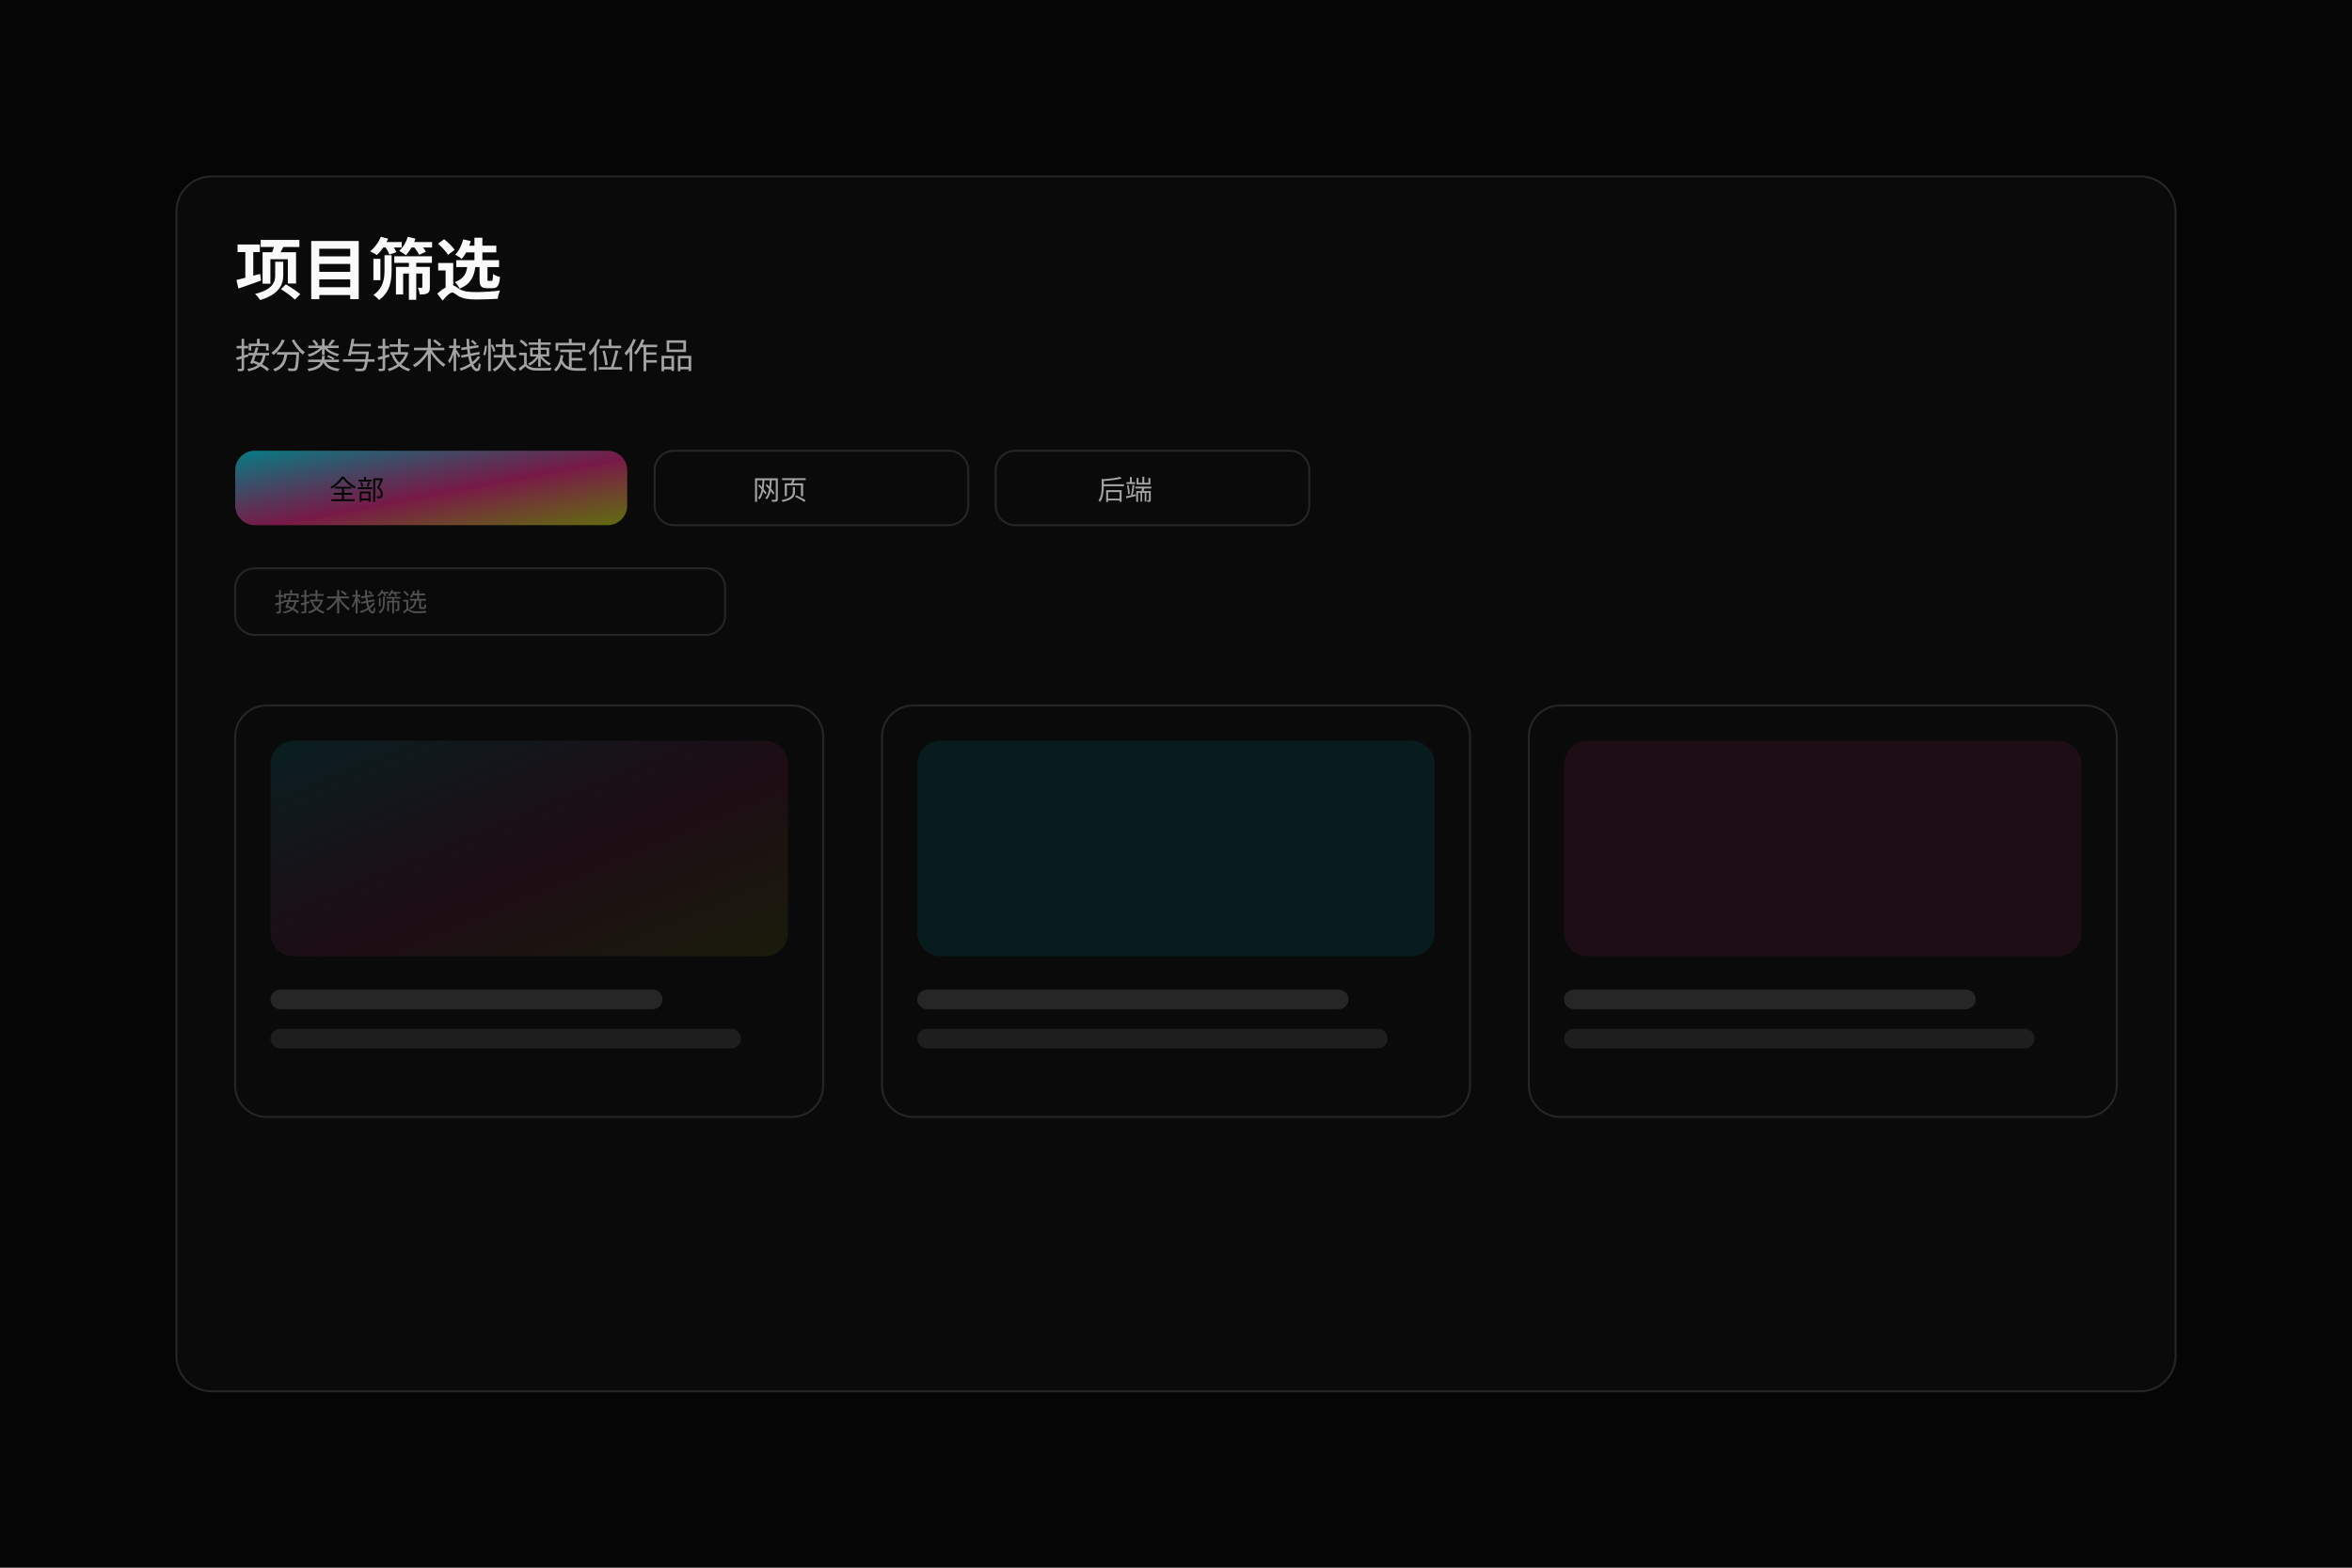
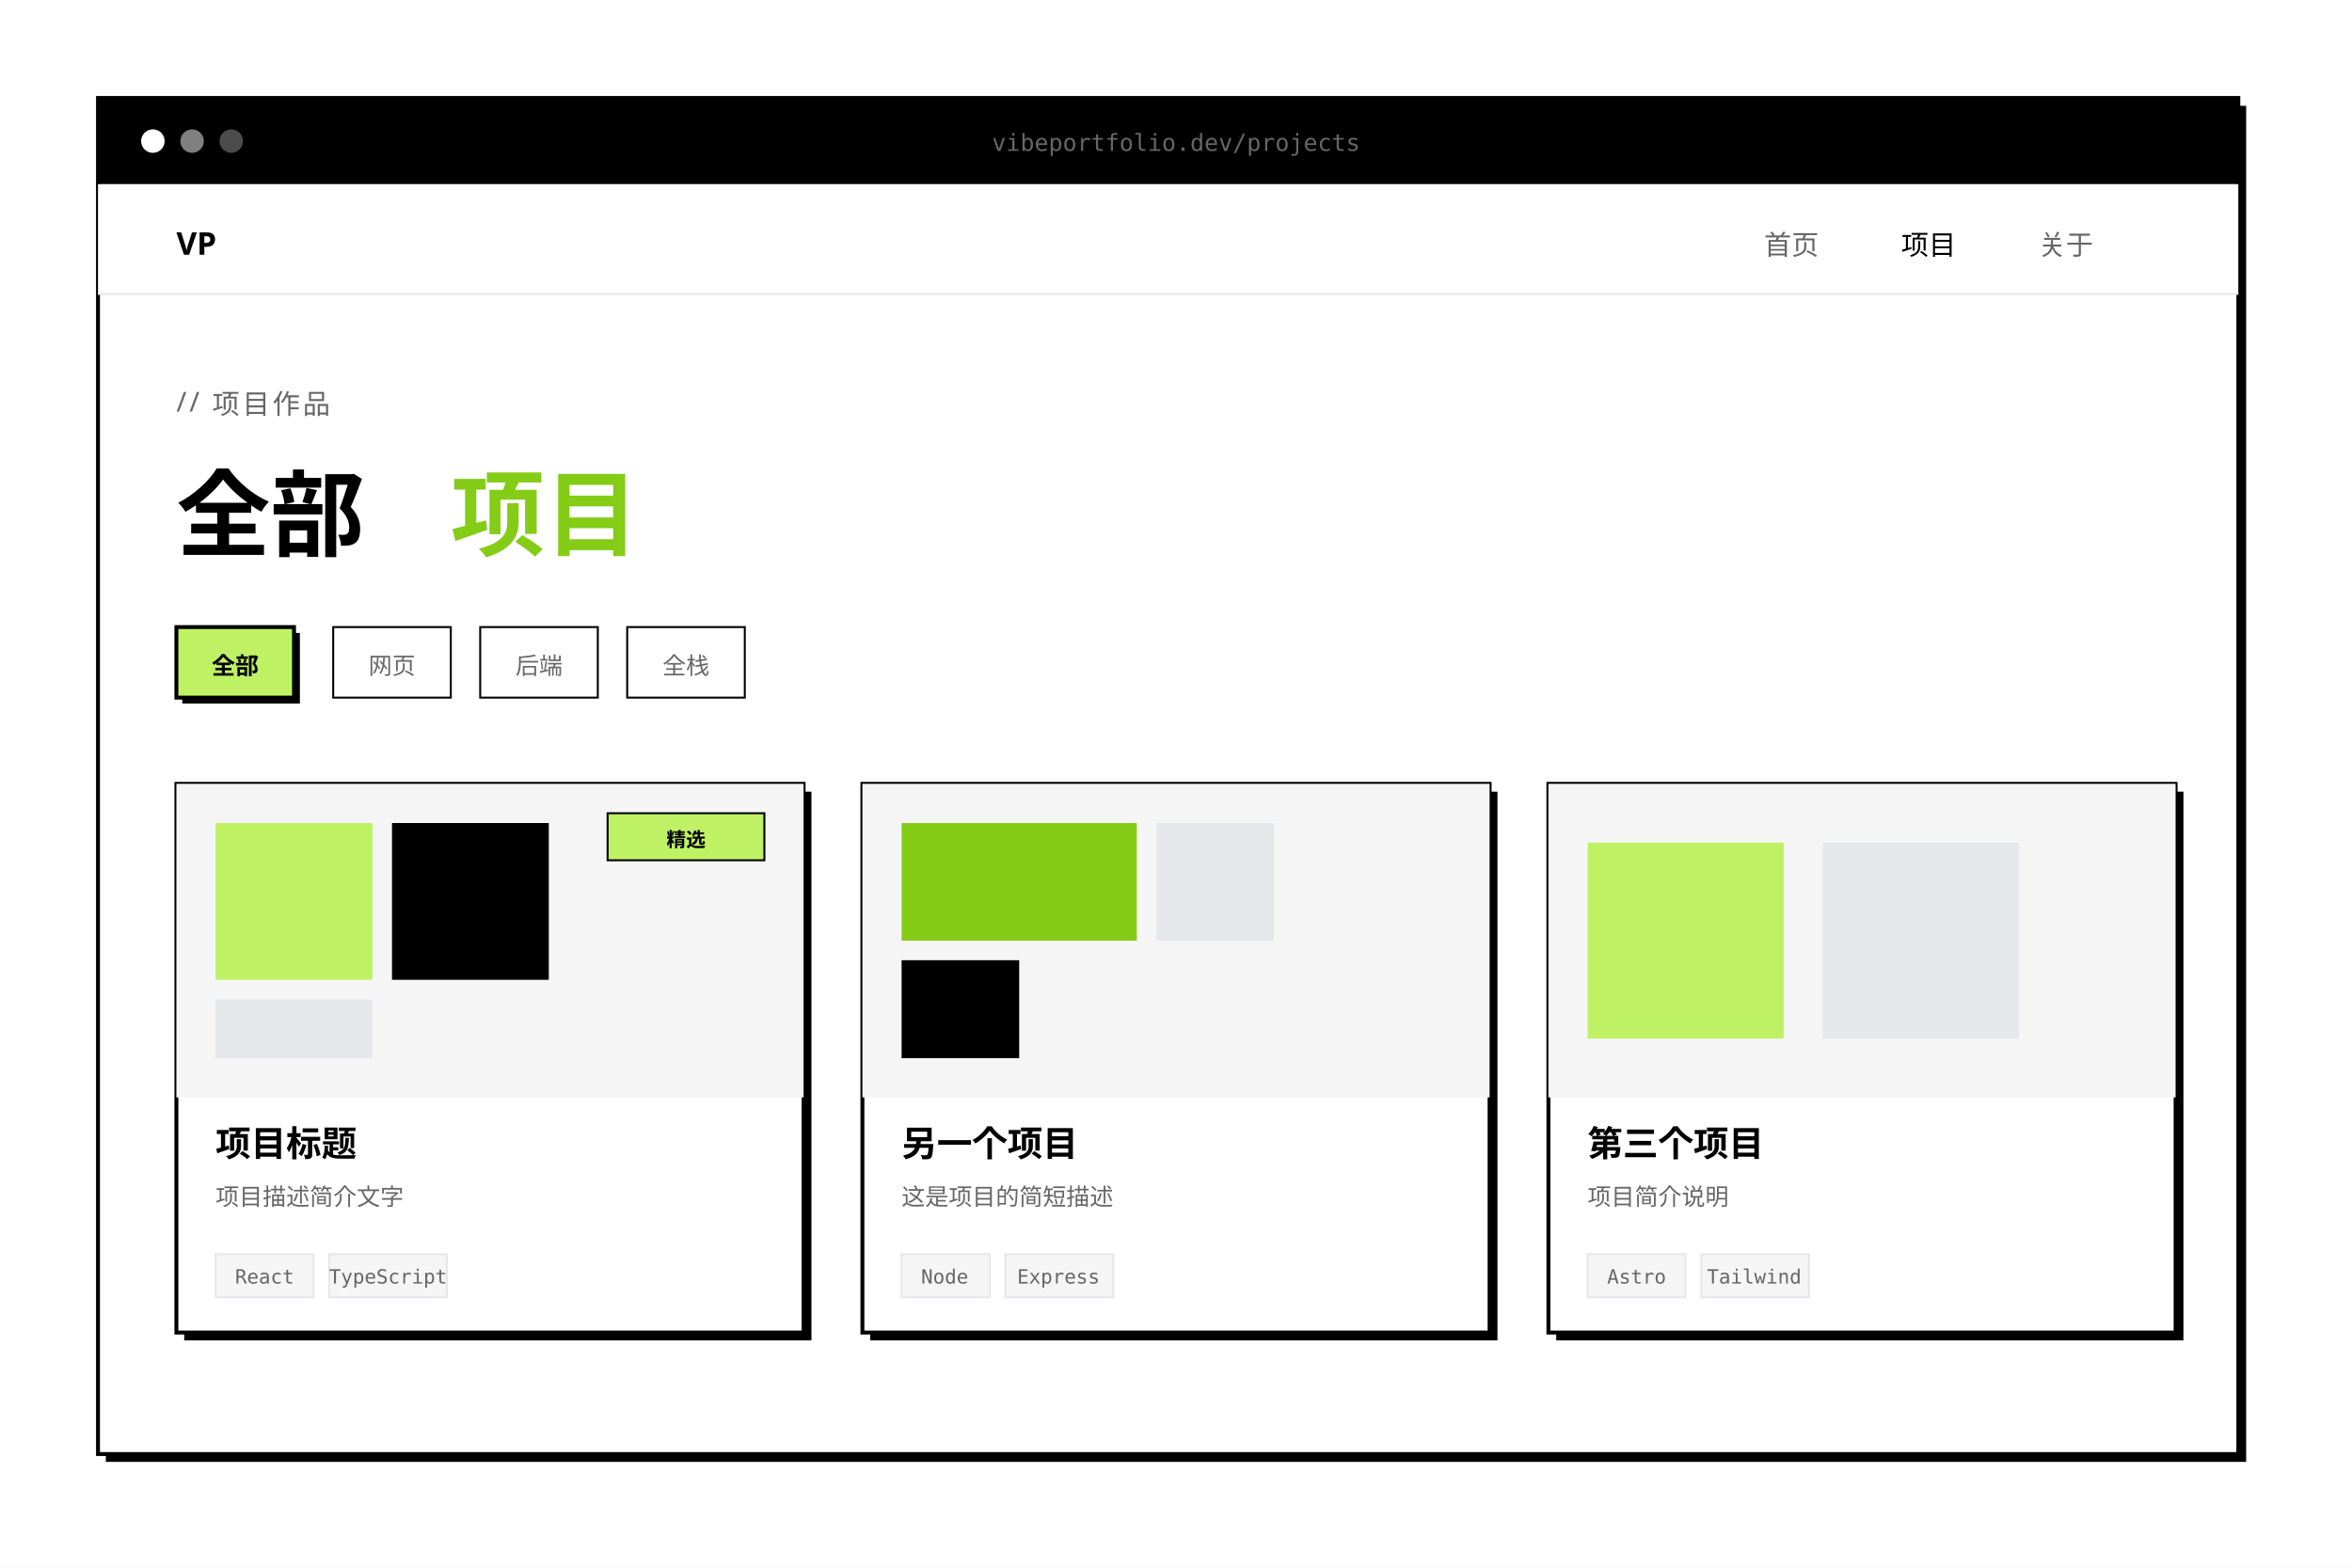
<svg xmlns="http://www.w3.org/2000/svg" width="1200" height="800" viewBox="0 0 1200 800">
-   <defs>
-     <linearGradient id="g2" x1="0" y1="0" x2="1" y2="1">
-       <stop offset="0" stop-color="#00f0ff" stop-opacity="0.5" />
-       <stop offset="0.55" stop-color="#ff2d92" stop-opacity="0.45" />
-       <stop offset="1" stop-color="#e4ff1a" stop-opacity="0.4" />
-     </linearGradient>
-   </defs>
-   <rect width="1200" height="800" fill="#050505" />
-   <rect x="90" y="90" width="1020" height="620" rx="18" fill="rgba(12,12,12,0.9)" stroke="#262626" />
-   <text x="120" y="150" font-family="system-ui, -apple-system, Segoe UI, Roboto, Arial" font-size="34" fill="#fafafa" font-weight="800">项目筛选</text>
-   <text x="120" y="188" font-family="system-ui, -apple-system, Segoe UI, Roboto, Arial" font-size="18" fill="#a3a3a3">按分类与技术栈快速定位作品</text>
-   <rect x="120" y="230" width="200" height="38" rx="10" fill="url(#g2)" />
-   <rect x="334" y="230" width="160" height="38" rx="10" fill="transparent" stroke="#262626" />
-   <rect x="508" y="230" width="160" height="38" rx="10" fill="transparent" stroke="#262626" />
-   <text x="168" y="255" font-family="ui-monospace, SFMono-Regular, Menlo, Consolas, monospace" font-size="14" fill="#050505">全部</text>
-   <text x="384" y="255" font-family="ui-monospace, SFMono-Regular, Menlo, Consolas, monospace" font-size="14" fill="#a3a3a3">网页</text>
-   <text x="560" y="255" font-family="ui-monospace, SFMono-Regular, Menlo, Consolas, monospace" font-size="14" fill="#a3a3a3">后端</text>
-   <rect x="120" y="290" width="250" height="34" rx="10" fill="transparent" stroke="#262626" />
-   <text x="140" y="312" font-family="ui-monospace, SFMono-Regular, Menlo, Consolas, monospace" font-size="13" fill="#525252">按技术栈筛选</text>
-   <g transform="translate(120,360)">
-     <rect width="300" height="210" rx="16" fill="rgba(10,10,10,0.8)" stroke="#262626" />
-     <rect x="18" y="18" width="264" height="110" rx="12" fill="url(#g2)" opacity="0.18" />
-     <rect x="18" y="145" width="200" height="10" rx="5" fill="#262626" />
-     <rect x="18" y="165" width="240" height="10" rx="5" fill="#262626" opacity="0.7" />
+   <rect width="1200" height="800" fill="#FFFFFF" />
+   <rect x="54" y="54" width="1092" height="692" fill="#000" />
+   <rect x="50" y="50" width="1092" height="692" fill="#FFF" stroke="#000" stroke-width="2" />
+   <rect x="50" y="50" width="1092" height="44" fill="#000" />
+   <circle cx="78" cy="72" r="6" fill="#FFF" />
+   <circle cx="98" cy="72" r="6" fill="#FFF" opacity="0.5" />
+   <circle cx="118" cy="72" r="6" fill="#FFF" opacity="0.3" />
+   <text x="600" y="77" font-family="ui-monospace, monospace" font-size="12" fill="#666" text-anchor="middle">vibeportfolio.dev/projects</text>
+   <rect x="50" y="94" width="1092" height="56" fill="#FFF" />
+   <text x="90" y="130" font-family="system-ui, sans-serif" font-size="16" fill="#000" font-weight="800">VP</text>
+   <path d="M50 150H1142" stroke="#E5E7EB" stroke-width="1" />
+   <text x="900" y="130" font-family="system-ui, sans-serif" font-size="14" fill="#666">首页</text>
+   <text x="970" y="130" font-family="system-ui, sans-serif" font-size="14" fill="#000" font-weight="500">项目</text>
+   <text x="1040" y="130" font-family="system-ui, sans-serif" font-size="14" fill="#666">关于</text>
+   <text x="90" y="210" font-family="system-ui, sans-serif" font-size="14" fill="#666" letter-spacing="0.1em">// 项目作品</text>
+   <text x="90" y="280" font-family="system-ui, sans-serif" font-size="48" fill="#000" font-weight="900">全部</text>
+   <text x="230" y="280" font-family="system-ui, sans-serif" font-size="48" fill="#84CC16" font-weight="900">项目</text>
+   <g transform="translate(90, 320)">
+     <rect x="3" y="3" width="60" height="36" fill="#000" />
+     <rect width="60" height="36" fill="#BEF264" stroke="#000" stroke-width="2" />
+     <text x="30" y="24" font-family="system-ui, sans-serif" font-size="12" fill="#000" font-weight="600" text-anchor="middle">全部</text>
  </g>
-   <g transform="translate(450,360)">
-     <rect width="300" height="210" rx="16" fill="rgba(10,10,10,0.8)" stroke="#262626" />
-     <rect x="18" y="18" width="264" height="110" rx="12" fill="#00f0ff" opacity="0.08" />
-     <rect x="18" y="145" width="220" height="10" rx="5" fill="#262626" />
-     <rect x="18" y="165" width="240" height="10" rx="5" fill="#262626" opacity="0.7" />
+   <g transform="translate(170, 320)">
+     <rect width="60" height="36" fill="#FFF" stroke="#000" stroke-width="1" />
+     <text x="30" y="24" font-family="system-ui, sans-serif" font-size="12" fill="#666" text-anchor="middle">网页</text>
  </g>
-   <g transform="translate(780,360)">
-     <rect width="300" height="210" rx="16" fill="rgba(10,10,10,0.8)" stroke="#262626" />
-     <rect x="18" y="18" width="264" height="110" rx="12" fill="#ff2d92" opacity="0.08" />
-     <rect x="18" y="145" width="210" height="10" rx="5" fill="#262626" />
-     <rect x="18" y="165" width="240" height="10" rx="5" fill="#262626" opacity="0.7" />
+   <g transform="translate(245, 320)">
+     <rect width="60" height="36" fill="#FFF" stroke="#000" stroke-width="1" />
+     <text x="30" y="24" font-family="system-ui, sans-serif" font-size="12" fill="#666" text-anchor="middle">后端</text>
+   </g>
+   <g transform="translate(320, 320)">
+     <rect width="60" height="36" fill="#FFF" stroke="#000" stroke-width="1" />
+     <text x="30" y="24" font-family="system-ui, sans-serif" font-size="12" fill="#666" text-anchor="middle">全栈</text>
+   </g>
+   <g transform="translate(90, 400)">
+     <rect x="4" y="4" width="320" height="280" fill="#000" />
+     <rect width="320" height="280" fill="#FFF" stroke="#000" stroke-width="2" />
+     <rect y="0" width="320" height="160" fill="#F5F5F5" />
+     <rect x="20" y="20" width="80" height="80" fill="#BEF264" />
+     <rect x="110" y="20" width="80" height="80" fill="#000" />
+     <rect x="20" y="110" width="80" height="30" fill="#E5E7EB" />
+     <rect x="220" y="15" width="80" height="24" fill="#BEF264" stroke="#000" stroke-width="1" />
+     <text x="260" y="32" font-family="system-ui, sans-serif" font-size="10" fill="#000" font-weight="600" text-anchor="middle">精选</text>
+     <text x="20" y="190" font-family="system-ui, sans-serif" font-size="18" fill="#000" font-weight="700">项目标题</text>
+     <text x="20" y="215" font-family="system-ui, sans-serif" font-size="12" fill="#666">项目描述简介文字</text>
+     <rect x="20" y="240" width="50" height="22" fill="#F5F5F5" stroke="#E5E7EB" stroke-width="1" />
+     <text x="45" y="255" font-family="ui-monospace, monospace" font-size="10" fill="#666" text-anchor="middle">React</text>
+     <rect x="78" y="240" width="60" height="22" fill="#F5F5F5" stroke="#E5E7EB" stroke-width="1" />
+     <text x="108" y="255" font-family="ui-monospace, monospace" font-size="10" fill="#666" text-anchor="middle">TypeScript</text>
+   </g>
+   <g transform="translate(440, 400)">
+     <rect x="4" y="4" width="320" height="280" fill="#000" />
+     <rect width="320" height="280" fill="#FFF" stroke="#000" stroke-width="2" />
+     <rect y="0" width="320" height="160" fill="#F5F5F5" />
+     <rect x="20" y="20" width="120" height="60" fill="#84CC16" />
+     <rect x="150" y="20" width="60" height="60" fill="#E5E7EB" />
+     <rect x="20" y="90" width="60" height="50" fill="#000" />
+     <text x="20" y="190" font-family="system-ui, sans-serif" font-size="18" fill="#000" font-weight="700">另一个项目</text>
+     <text x="20" y="215" font-family="system-ui, sans-serif" font-size="12" fill="#666">这是项目的简短描述</text>
+     <rect x="20" y="240" width="45" height="22" fill="#F5F5F5" stroke="#E5E7EB" stroke-width="1" />
+     <text x="42" y="255" font-family="ui-monospace, monospace" font-size="10" fill="#666" text-anchor="middle">Node</text>
+     <rect x="73" y="240" width="55" height="22" fill="#F5F5F5" stroke="#E5E7EB" stroke-width="1" />
+     <text x="100" y="255" font-family="ui-monospace, monospace" font-size="10" fill="#666" text-anchor="middle">Express</text>
+   </g>
+   <g transform="translate(790, 400)">
+     <rect x="4" y="4" width="320" height="280" fill="#000" />
+     <rect width="320" height="280" fill="#FFF" stroke="#000" stroke-width="2" />
+     <rect y="0" width="320" height="160" fill="#F5F5F5" />
+     <rect x="20" y="30" width="100" height="100" fill="#BEF264" />
+     <rect x="140" y="30" width="100" height="100" fill="#E5E7EB" />
+     <text x="20" y="190" font-family="system-ui, sans-serif" font-size="18" fill="#000" font-weight="700">第三个项目</text>
+     <text x="20" y="215" font-family="system-ui, sans-serif" font-size="12" fill="#666">项目简介说明</text>
+     <rect x="20" y="240" width="50" height="22" fill="#F5F5F5" stroke="#E5E7EB" stroke-width="1" />
+     <text x="45" y="255" font-family="ui-monospace, monospace" font-size="10" fill="#666" text-anchor="middle">Astro</text>
+     <rect x="78" y="240" width="55" height="22" fill="#F5F5F5" stroke="#E5E7EB" stroke-width="1" />
+     <text x="105" y="255" font-family="ui-monospace, monospace" font-size="10" fill="#666" text-anchor="middle">Tailwind</text>
  </g>
</svg>
